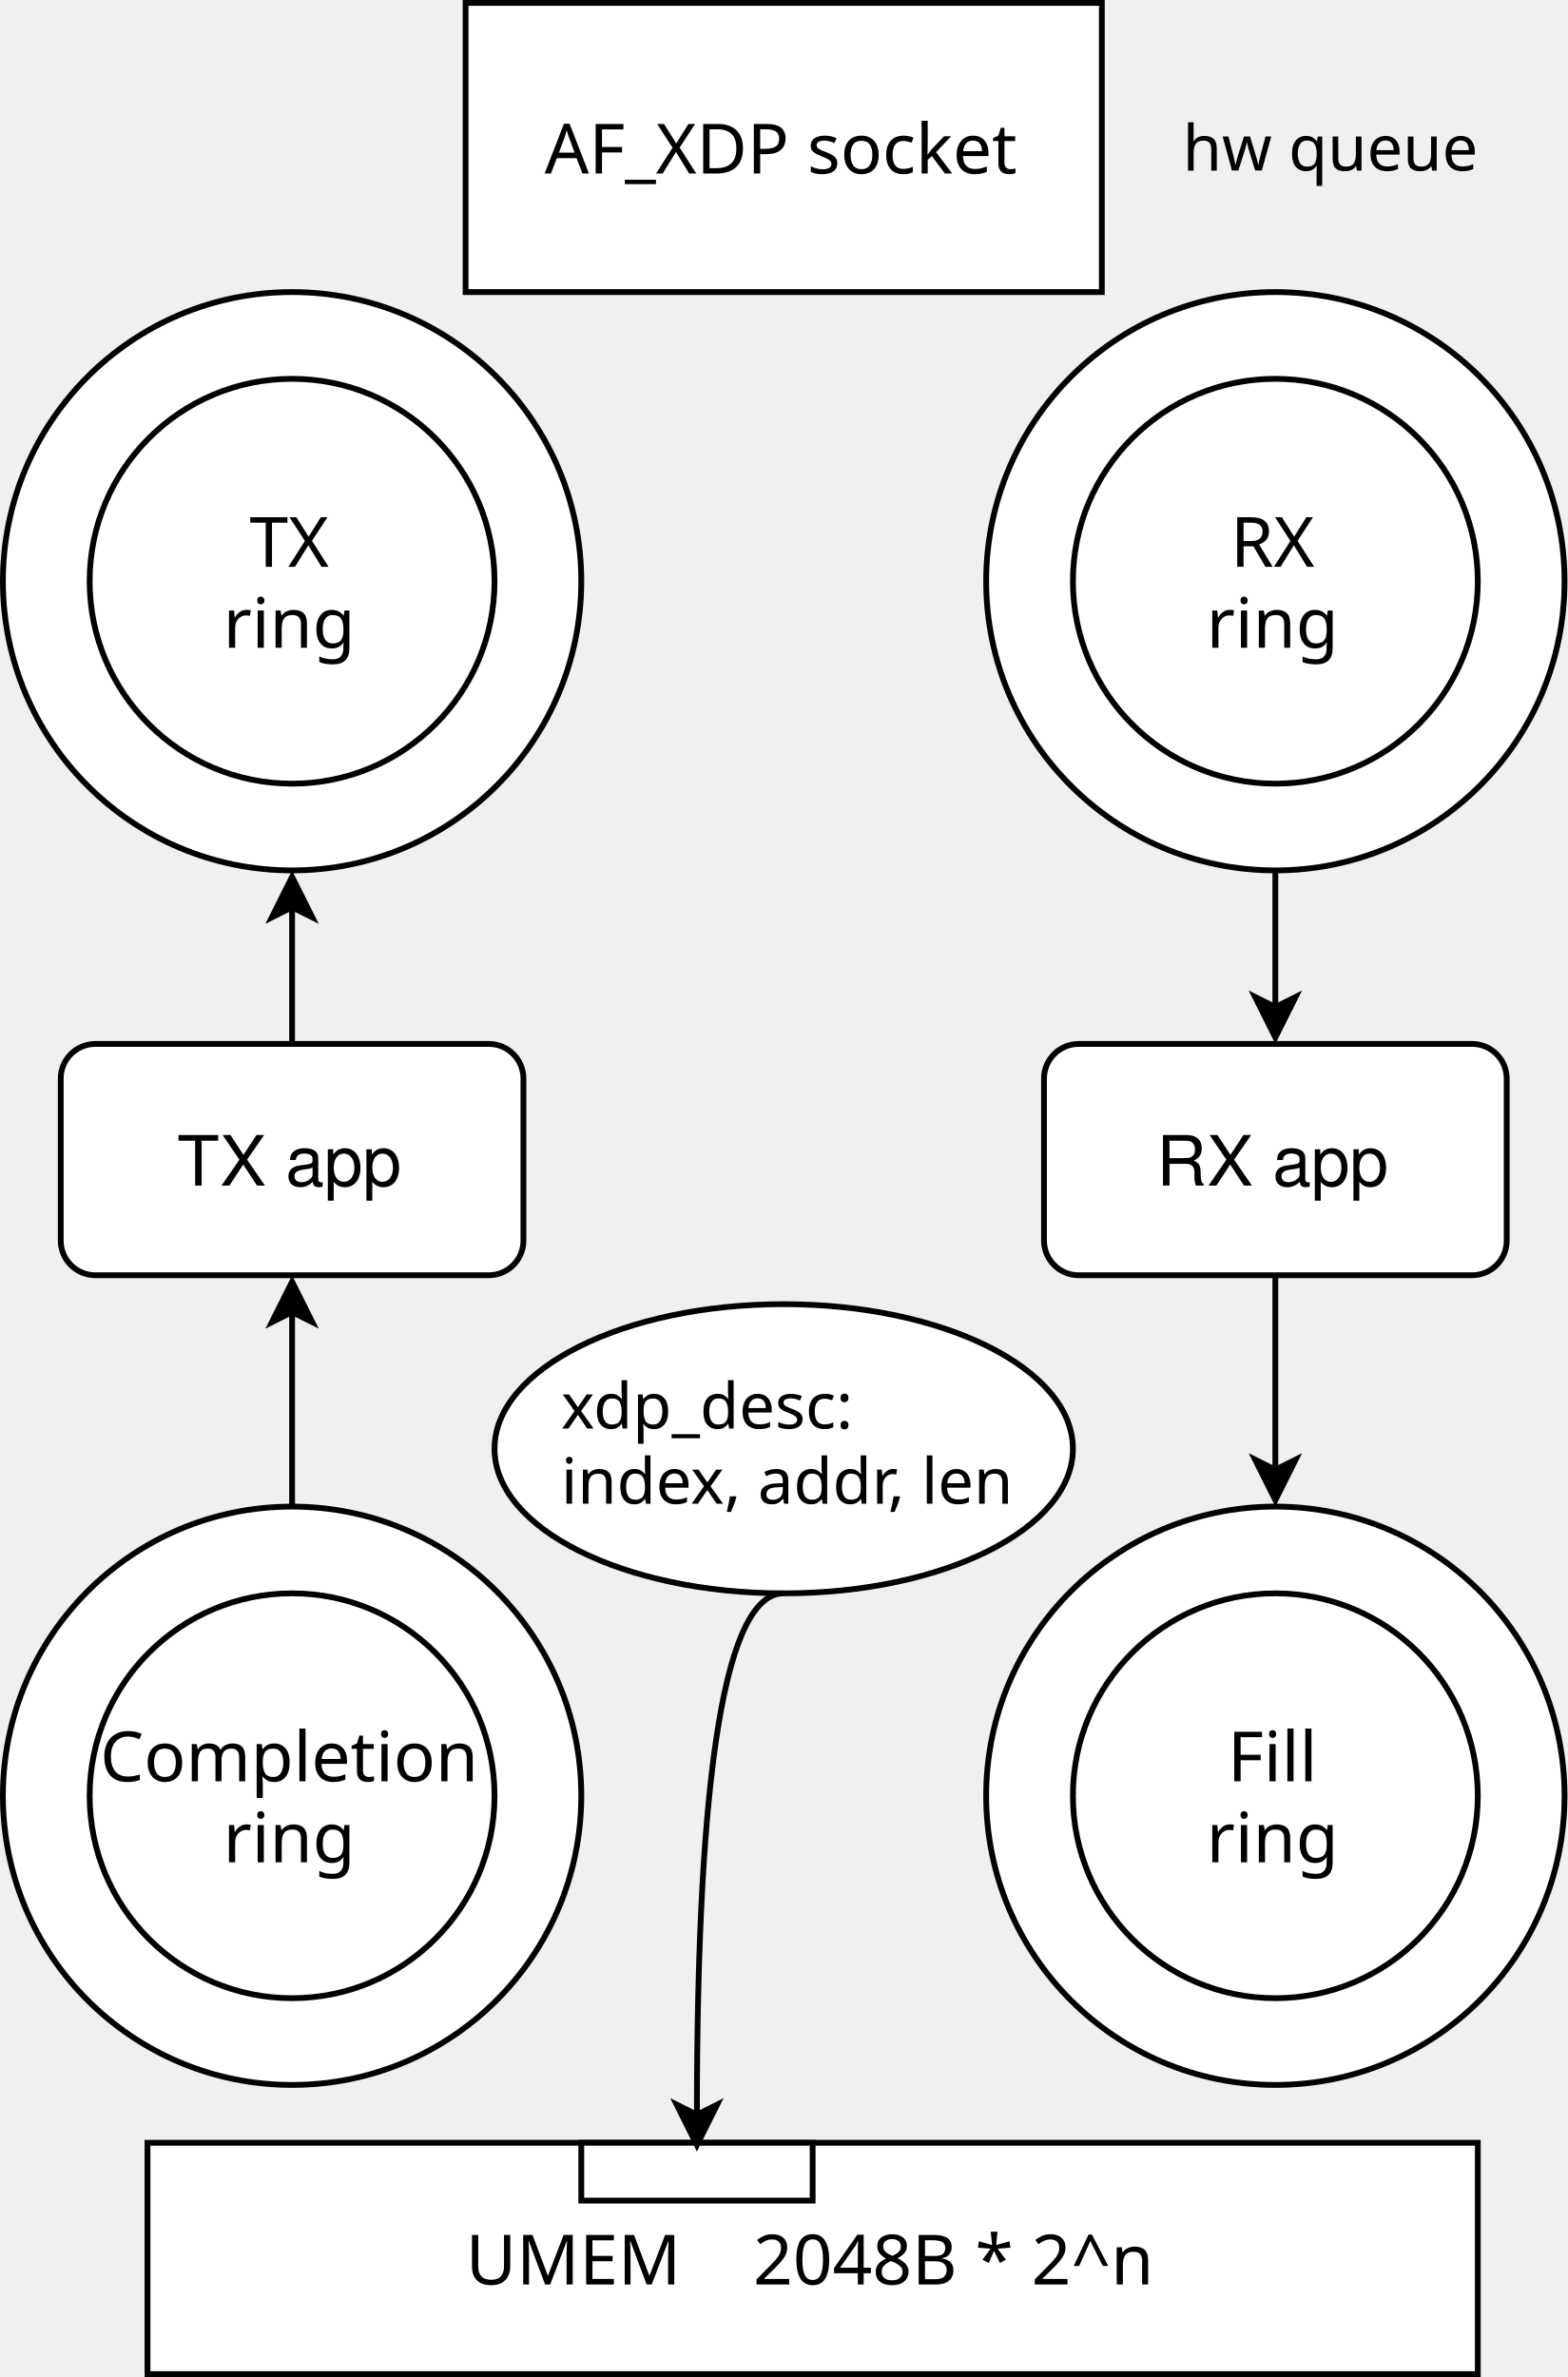
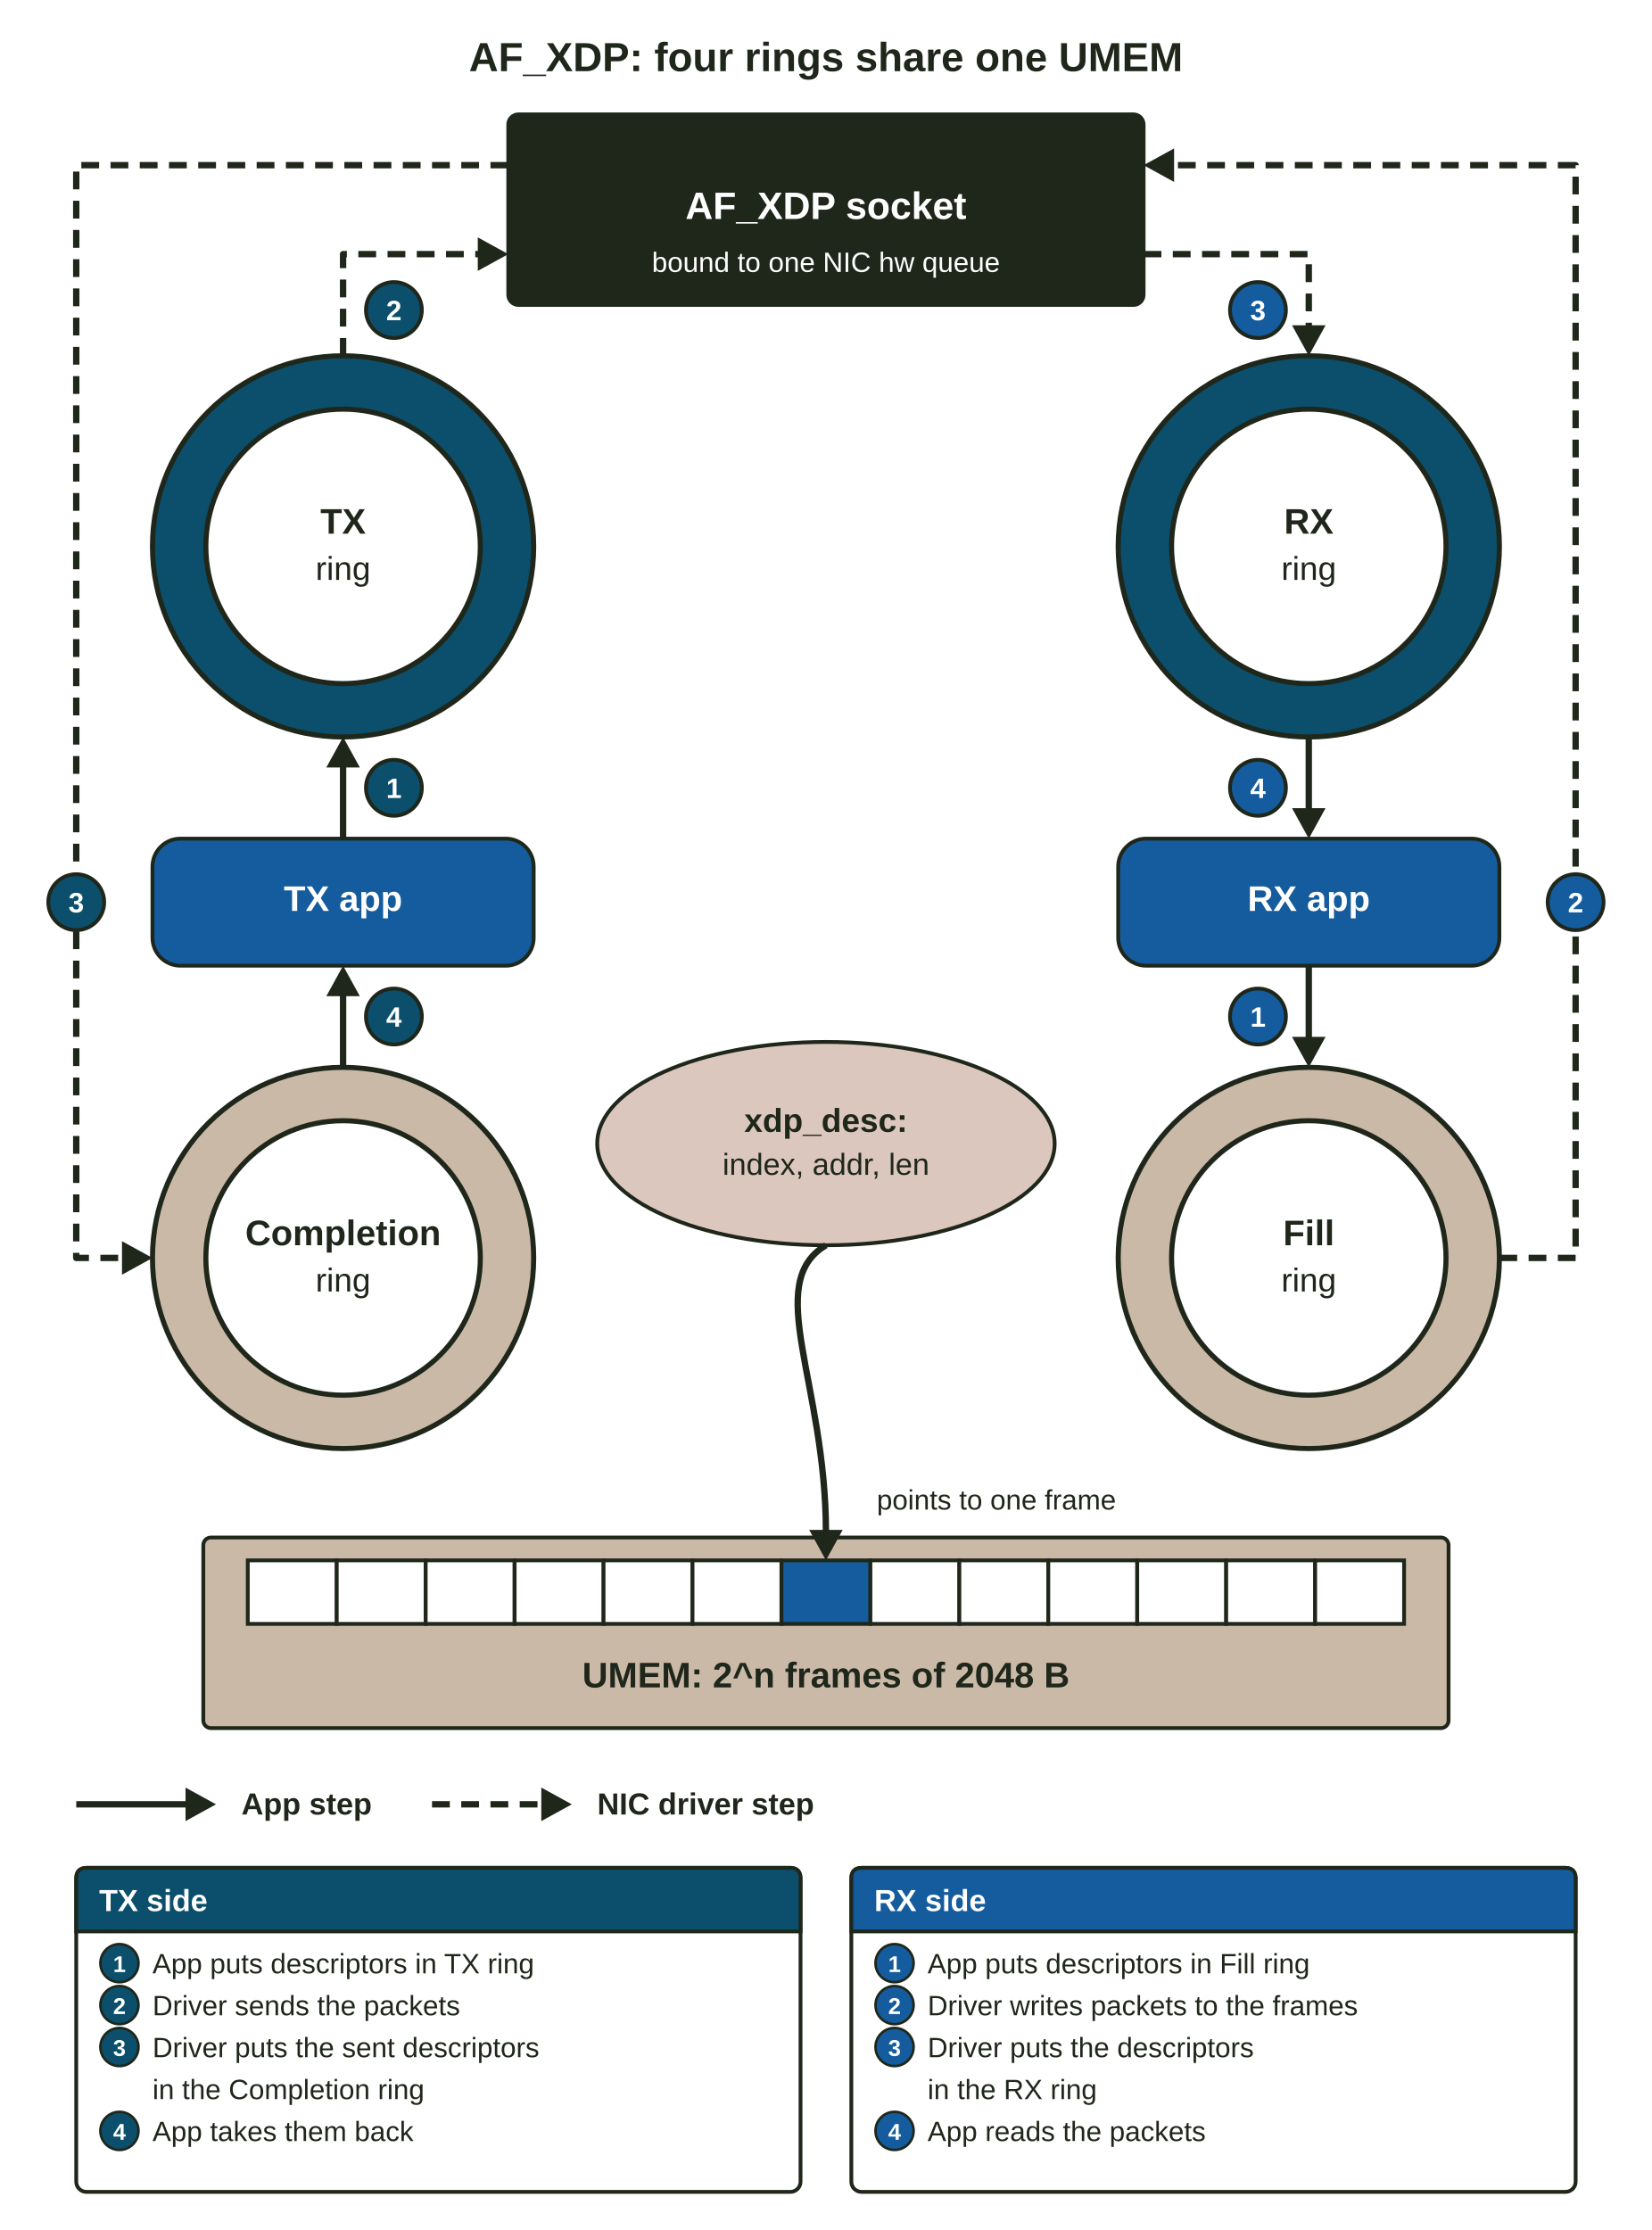
- <svg xmlns="http://www.w3.org/2000/svg" version="1.1" width="271px" height="411px" viewBox="-0.5 -0.5 271 411" content="&lt;mxfile host=&quot;Electron&quot; modified=&quot;2024-01-30T07:57:22.847Z&quot; agent=&quot;Mozilla/5.0 (Windows NT 10.0; Win64; x64) AppleWebKit/537.36 (KHTML, like Gecko) draw.io/21.5.1 Chrome/112.0.561.204 Electron/24.6.0 Safari/537.36&quot; etag=&quot;hTDTU1cQhXKxyFZ7YzMH&quot; version=&quot;21.5.1&quot; type=&quot;device&quot;&gt;&lt;diagram name=&quot;第 1 页&quot; id=&quot;QyPzg32yFalsOJT0syUN&quot;&gt;1ZrRcps4FIafhpvObAcQYHzpOHbTzmYn2zTT5CqjAQUrC4iV5Rj36VcywoCEY+o1NrnxoIMk0Kdf5xwJG2Ca5F8ozBa3JESxYZthboBrw7Z9y+a/wrApDM7ILQwRxWFhsirDPf6FpNGU1hUO0bJRkRESM5w1jQFJUxSwhg1SStbNai8kbj41gxHSDPcBjHXrTxyyhRyWa1b2G4SjRflky5R3ElhWloblAoZkXTOBmQGmlBBWXCX5FMWCXcmlaDffc3f3YhSlrEuDJ/fvm2Rqu5O/Ju74x8PcCZ+//SF7eYPxSg54Mn9+vL4T70uCfxCT7842JRBKVmmIRJ+mAa5eSMrmMMGxmN6vKdtO/jRGkPKb+huWj0OUobxmkm/8BZEEMbrhVeRduwS9k48sr6vJsEqtLGoTUbaDcv6jXdcVIn4hKf0GMaAR0xDxXrg8eeEKLrNClC84F8x652WNmrxcu4WX2cJrZzw5MHvYwHy3CQy4GrBRC69RX7icQeMCzuD05Q4bmDswfXkarh+Phs2twBIOneI00vjxsTIBL8ZRyi0Bx4EEH4EB81g5kTcSHIaizdV5g4Q1VkTp6oy9FsagL8YjjfH3j84YeANjPNYYP9zObo2pbUz4I83dhW06PgdgfhLXhjtLNfLnFmvTIfiO7kF31Ooknb5IlunTQD2omtKMwMVDjqWnzYMipuQ0I+fCMafcBA6Ul5rUDEFhw95mqFnN5RWmp81TkmQxYpikHzz0qunNyLtw6LX0lHuORbMPjVnNcC6O2dajjEjVTZhlGtsKlXWqGNKk4bm6T/TPmaWUDvBdj5iGE3HmJ9QVw+USB5qKUI7Zo7j+7MrSU+3OdV4vbMpCygdQaySKTxL1tlA125bKdnunYUlWNEAdpp5BGiH2TkUZJlDYOMXUZ7U2a27LrJU2imLI8Fvz7LNtKuUT7gjmQ6tEYyqiUdVQDFy2smtnlWpHyrGfO1Y6KsBoHW2VtRv2/xBbl/DbQWxHCucYkR4vtjL/Pyi2sseBqE3ZF/jesWLbl/6dS2x67vL9bH4euEPz813O887r581j/fzhFeUMakUBJdP07COXlLo2tUDQ95LSTzkv77+tnvz30ERkHXCnXUWkqvHsftnvIKLdHvwEvthWdtXeWN+BtJ5D9Pax09IR5GH2HKIlXyyT2oYP81WTG/ZUvEQY0uIqRvWtt8ZO7gff3deJm/JPAdaJIp7tKWcXZreIV364Of0XZX2ft1jz8r8rxMs97KLrQHvfVSuRwPF12n3tqn34mv2MHu9eH26iJzAJ1l9/uV2+3zeJrReYofsMbn3wmsKM2xYsiRs5mAakBdt+RaqZbMsnAaeFkdUXoxY/x2PLvSwSyhYkIimMZ5VVkVlV509CMonqFTG2keKDK0aaII8JmrUA7VigkbN9NoF/KEyL0h2imFMTa2hrDFb0TUmwlcB6ZJSWrvRgTjhu18rvRWWe2cBNrUImguRyf9C21VgrD3QrFRU9dgywvFj9samoXv07DMz+Aw==&lt;/diagram&gt;&lt;/mxfile&gt;" style="background-color: rgb(255, 255, 255);">
-   <defs />
-   <g>
-     <rect x="80" y="0" width="110" height="50" fill="rgb(255, 255, 255)" stroke="rgb(0, 0, 0)" pointer-events="all" />
-     <g fill="rgb(0, 0, 0)" font-family="Intel Clear" text-anchor="middle" font-size="12px">
-       <text x="134.5" y="29.5">AF_XDP socket</text>
-     </g>
-     <ellipse cx="50" cy="100" rx="50" ry="50" fill="rgb(255, 255, 255)" stroke="rgb(0, 0, 0)" pointer-events="all" />
-     <ellipse cx="50" cy="100" rx="35" ry="35" fill="rgb(255, 255, 255)" stroke="rgb(0, 0, 0)" pointer-events="all" />
-     <ellipse cx="220" cy="100" rx="50" ry="50" fill="rgb(255, 255, 255)" stroke="rgb(0, 0, 0)" pointer-events="all" />
-     <ellipse cx="220" cy="100" rx="35" ry="35" fill="rgb(255, 255, 255)" stroke="rgb(0, 0, 0)" pointer-events="all" />
-     <rect x="20" y="85" width="60" height="30" fill="none" stroke="none" pointer-events="all" />
-     <g fill="rgb(0, 0, 0)" font-family="Intel Clear" text-anchor="middle" font-size="12px">
-       <text x="49.5" y="97.5">TX</text>
-       <text x="49.5" y="111.5">ring</text>
-     </g>
-     <rect x="190" y="85" width="60" height="30" fill="none" stroke="none" pointer-events="all" />
-     <g fill="rgb(0, 0, 0)" font-family="Intel Clear" text-anchor="middle" font-size="12px">
-       <text x="219.5" y="97.5">RX</text>
-       <text x="219.5" y="111.5">ring</text>
-     </g>
-     <rect x="25" y="370" width="230" height="40" fill="rgb(255, 255, 255)" stroke="rgb(0, 0, 0)" pointer-events="all" />
-     <g fill="rgb(0, 0, 0)" font-family="Intel Clear" text-anchor="middle" font-size="12px">
-       <text x="139.5" y="394.5">UMEM    2048B * 2^n</text>
-     </g>
-     <ellipse cx="50" cy="310" rx="50" ry="50" fill="rgb(255, 255, 255)" stroke="rgb(0, 0, 0)" pointer-events="all" />
-     <ellipse cx="50" cy="310" rx="35" ry="35" fill="rgb(255, 255, 255)" stroke="rgb(0, 0, 0)" pointer-events="all" />
-     <ellipse cx="220" cy="310" rx="50" ry="50" fill="rgb(255, 255, 255)" stroke="rgb(0, 0, 0)" pointer-events="all" />
-     <ellipse cx="220" cy="310" rx="35" ry="35" fill="rgb(255, 255, 255)" stroke="rgb(0, 0, 0)" pointer-events="all" />
-     <rect x="20" y="295" width="60" height="30" fill="none" stroke="none" pointer-events="all" />
-     <g fill="rgb(0, 0, 0)" font-family="Intel Clear" text-anchor="middle" font-size="12px">
-       <text x="49.5" y="307.5">Completion</text>
-       <text x="49.5" y="321.5">ring</text>
-     </g>
-     <rect x="190" y="295" width="60" height="30" fill="none" stroke="none" pointer-events="all" />
-     <g fill="rgb(0, 0, 0)" font-family="Intel Clear" text-anchor="middle" font-size="12px">
-       <text x="219.5" y="307.5">Fill</text>
-       <text x="219.5" y="321.5">ring</text>
-     </g>
-     <rect x="10" y="180" width="80" height="40" rx="6" ry="6" fill="rgb(255, 255, 255)" stroke="rgb(0, 0, 0)" pointer-events="all" />
-     <g fill="rgb(0, 0, 0)" font-family="Helvetica" text-anchor="middle" font-size="12px">
-       <text x="49.5" y="204.5">TX app</text>
-     </g>
-     <path d="M 50 180 L 50 156.37" fill="none" stroke="rgb(0, 0, 0)" stroke-miterlimit="10" pointer-events="stroke" />
-     <path d="M 50 151.12 L 53.5 158.12 L 50 156.37 L 46.5 158.12 Z" fill="rgb(0, 0, 0)" stroke="rgb(0, 0, 0)" stroke-miterlimit="10" pointer-events="all" />
-     <path d="M 50 260 L 50 226.37" fill="none" stroke="rgb(0, 0, 0)" stroke-miterlimit="10" pointer-events="stroke" />
-     <path d="M 50 221.12 L 53.5 228.12 L 50 226.37 L 46.5 228.12 Z" fill="rgb(0, 0, 0)" stroke="rgb(0, 0, 0)" stroke-miterlimit="10" pointer-events="all" />
-     <rect x="180" y="180" width="80" height="40" rx="6" ry="6" fill="rgb(255, 255, 255)" stroke="rgb(0, 0, 0)" pointer-events="all" />
-     <g fill="rgb(0, 0, 0)" font-family="Helvetica" text-anchor="middle" font-size="12px">
-       <text x="219.5" y="204.5">RX app</text>
-     </g>
-     <path d="M 220 150 L 220 173.63" fill="none" stroke="rgb(0, 0, 0)" stroke-miterlimit="10" pointer-events="stroke" />
-     <path d="M 220 178.88 L 216.5 171.88 L 220 173.63 L 223.5 171.88 Z" fill="rgb(0, 0, 0)" stroke="rgb(0, 0, 0)" stroke-miterlimit="10" pointer-events="all" />
-     <path d="M 220 220 L 220 253.63" fill="none" stroke="rgb(0, 0, 0)" stroke-miterlimit="10" pointer-events="stroke" />
-     <path d="M 220 258.88 L 216.5 251.88 L 220 253.63 L 223.5 251.88 Z" fill="rgb(0, 0, 0)" stroke="rgb(0, 0, 0)" stroke-miterlimit="10" pointer-events="all" />
-     <ellipse cx="135" cy="250" rx="50" ry="25" fill="rgb(255, 255, 255)" stroke="rgb(0, 0, 0)" pointer-events="all" />
-     <rect x="95" y="230" width="80" height="35" fill="none" stroke="none" pointer-events="all" />
-     <g fill="rgb(0, 0, 0)" font-family="Intel Clear" font-size="11px">
-       <text x="96.5" y="246.5">xdp_desc:</text>
-       <text x="96.5" y="259.5">index, addr, len</text>
-     </g>
-     <rect x="200" y="10" width="60" height="30" fill="none" stroke="none" pointer-events="all" />
-     <g fill="rgb(0, 0, 0)" font-family="Intel Clear" text-anchor="middle" font-size="11px">
-       <text x="229.5" y="29">hw queue</text>
-     </g>
-     <rect x="100" y="370" width="40" height="10" fill="rgb(255, 255, 255)" stroke="rgb(0, 0, 0)" pointer-events="all" />
-     <path d="M 135 275 Q 120 275 119.99 365.15" fill="none" stroke="rgb(0, 0, 0)" stroke-miterlimit="10" pointer-events="stroke" />
-     <path d="M 119.99 370.4 L 116.49 363.4 L 119.99 365.15 L 123.49 363.4 Z" fill="rgb(0, 0, 0)" stroke="rgb(0, 0, 0)" stroke-miterlimit="10" pointer-events="all" />
+ <svg xmlns="http://www.w3.org/2000/svg" width="1300" height="1755.0" viewBox="0 0 1300 1755.0" role="img" aria-labelledby="t d">
+   <g font-family="'Intel Clear', 'Segoe UI', 'Helvetica Neue', Arial, sans-serif">
+     <rect width="1300" height="1755.0" fill="#ffffff" />
+     <text x="650.0" y="56.0" font-size="32" font-weight="700" fill="#1F271B" text-anchor="middle">AF_XDP: four rings share one UMEM</text>
+     <rect x="400.0" y="90" width="500" height="150" rx="8" fill="#1F271B" stroke="#1F271B" stroke-width="3" />
+     <text x="650.0" y="172.3" font-size="30" font-weight="700" fill="#ffffff" text-anchor="middle">AF_XDP socket</text>
+     <circle cx="270" cy="430" r="150" fill="#0B4F6C" stroke="#1F271B" stroke-width="4" />
+     <circle cx="270" cy="430" r="108.0" fill="#ffffff" stroke="#1F271B" stroke-width="4" />
+     <text x="270.0" y="420.0" font-size="28" font-weight="700" fill="#1F271B" text-anchor="middle">TX</text>
+     <text x="270.0" y="456.4" font-size="26" fill="#1F271B" text-anchor="middle">ring</text>
+     <circle cx="1030" cy="430" r="150" fill="#0B4F6C" stroke="#1F271B" stroke-width="4" />
+     <circle cx="1030" cy="430" r="108.0" fill="#ffffff" stroke="#1F271B" stroke-width="4" />
+     <text x="1030.0" y="420.0" font-size="28" font-weight="700" fill="#1F271B" text-anchor="middle">RX</text>
+     <text x="1030.0" y="456.4" font-size="26" fill="#1F271B" text-anchor="middle">ring</text>
+     <rect x="120.0" y="660" width="300" height="100" rx="22" fill="#145C9E" stroke="#1F271B" stroke-width="3" />
+     <text x="270.0" y="716.9" font-size="28" font-weight="700" fill="#ffffff" text-anchor="middle">TX app</text>
+     <rect x="880.0" y="660" width="300" height="100" rx="22" fill="#145C9E" stroke="#1F271B" stroke-width="3" />
+     <text x="1030.0" y="716.9" font-size="28" font-weight="700" fill="#ffffff" text-anchor="middle">RX app</text>
+     <circle cx="270" cy="990" r="150" fill="#CBB9A8" stroke="#1F271B" stroke-width="4" />
+     <circle cx="270" cy="990" r="108.0" fill="#ffffff" stroke="#1F271B" stroke-width="4" />
+     <text x="270.0" y="980.0" font-size="28" font-weight="700" fill="#1F271B" text-anchor="middle">Completion</text>
+     <text x="270.0" y="1016.4" font-size="26" fill="#1F271B" text-anchor="middle">ring</text>
+     <circle cx="1030" cy="990" r="150" fill="#CBB9A8" stroke="#1F271B" stroke-width="4" />
+     <circle cx="1030" cy="990" r="108.0" fill="#ffffff" stroke="#1F271B" stroke-width="4" />
+     <text x="1030.0" y="980.0" font-size="28" font-weight="700" fill="#1F271B" text-anchor="middle">Fill</text>
+     <text x="1030.0" y="1016.4" font-size="26" fill="#1F271B" text-anchor="middle">ring</text>
+     <path d="M270.0 840.0 L270.0 782.0" fill="none" stroke="#1F271B" stroke-width="5" stroke-linejoin="round" />
+     <path d="M270.0 760.0 L283.2 784.0 L256.8 784.0 Z" fill="#1F271B" />
+     <path d="M270.0 660.0 L270.0 602.0" fill="none" stroke="#1F271B" stroke-width="5" stroke-linejoin="round" />
+     <path d="M270.0 580.0 L283.2 604.0 L256.8 604.0 Z" fill="#1F271B" />
+     <path d="M1030.0 580.0 L1030.0 638.0" fill="none" stroke="#1F271B" stroke-width="5" stroke-linejoin="round" />
+     <path d="M1030.0 660.0 L1016.8 636.0 L1043.2 636.0 Z" fill="#1F271B" />
+     <path d="M1030.0 760.0 L1030.0 818.0" fill="none" stroke="#1F271B" stroke-width="5" stroke-linejoin="round" />
+     <path d="M1030.0 840.0 L1016.8 816.0 L1043.2 816.0 Z" fill="#1F271B" />
+     <ellipse cx="650.0" cy="900" rx="180" ry="80" fill="#DCC7BE" stroke="#1F271B" stroke-width="3" />
+     <text x="650.0" y="890.8" font-size="26" font-weight="700" fill="#1F271B" text-anchor="middle">xdp_desc:</text>
+     <text x="650.0" y="924.6" font-size="24" fill="#1F271B" text-anchor="middle">index, addr, len</text>
+     <rect x="160" y="1210" width="980" height="150" rx="6" fill="#CBB9A8" stroke="#1F271B" stroke-width="3" />
+     <rect x="195.0" y="1228" width="70" height="50" rx="0" fill="#ffffff" stroke="#1F271B" stroke-width="3" />
+     <rect x="265.0" y="1228" width="70" height="50" rx="0" fill="#ffffff" stroke="#1F271B" stroke-width="3" />
+     <rect x="335.0" y="1228" width="70" height="50" rx="0" fill="#ffffff" stroke="#1F271B" stroke-width="3" />
+     <rect x="405.0" y="1228" width="70" height="50" rx="0" fill="#ffffff" stroke="#1F271B" stroke-width="3" />
+     <rect x="475.0" y="1228" width="70" height="50" rx="0" fill="#ffffff" stroke="#1F271B" stroke-width="3" />
+     <rect x="545.0" y="1228" width="70" height="50" rx="0" fill="#ffffff" stroke="#1F271B" stroke-width="3" />
+     <rect x="615.0" y="1228" width="70" height="50" rx="0" fill="#145C9E" stroke="#1F271B" stroke-width="3" />
+     <rect x="685.0" y="1228" width="70" height="50" rx="0" fill="#ffffff" stroke="#1F271B" stroke-width="3" />
+     <rect x="755.0" y="1228" width="70" height="50" rx="0" fill="#ffffff" stroke="#1F271B" stroke-width="3" />
+     <rect x="825.0" y="1228" width="70" height="50" rx="0" fill="#ffffff" stroke="#1F271B" stroke-width="3" />
+     <rect x="895.0" y="1228" width="70" height="50" rx="0" fill="#ffffff" stroke="#1F271B" stroke-width="3" />
+     <rect x="965.0" y="1228" width="70" height="50" rx="0" fill="#ffffff" stroke="#1F271B" stroke-width="3" />
+     <rect x="1035.0" y="1228" width="70" height="50" rx="0" fill="#ffffff" stroke="#1F271B" stroke-width="3" />
+     <text x="650.0" y="1328.0" font-size="28" font-weight="700" fill="#1F271B" text-anchor="middle">UMEM: 2^n frames of 2048 B</text>
+     <path d="M650.0 980 C600.0 1010 650.0 1088 650.0 1206" fill="none" stroke="#1F271B" stroke-width="5" />
+     <path d="M650.0 1228.0 L636.8 1204.0 L663.2 1204.0 Z" fill="#1F271B" />
+     <text x="650.0" y="214.0" font-size="22" fill="#ffffff" text-anchor="middle">bound to one NIC hw queue</text>
+     <path d="M270.0 280.0 L270.0 200.0 L378.0 200.0" fill="none" stroke="#1F271B" stroke-width="5" stroke-linejoin="round" stroke-dasharray="14 9" />
+     <path d="M400.0 200.0 L376.0 213.2 L376.0 186.8 Z" fill="#1F271B" />
+     <path d="M400.0 130.0 L60.0 130.0 L60.0 990.0 L98.0 990.0" fill="none" stroke="#1F271B" stroke-width="5" stroke-linejoin="round" stroke-dasharray="14 9" />
+     <path d="M120.0 990.0 L96.0 1003.2 L96.0 976.8 Z" fill="#1F271B" />
+     <path d="M900.0 200.0 L1030.0 200.0 L1030.0 258.0" fill="none" stroke="#1F271B" stroke-width="5" stroke-linejoin="round" stroke-dasharray="14 9" />
+     <path d="M1030.0 280.0 L1016.8 256.0 L1043.2 256.0 Z" fill="#1F271B" />
+     <path d="M1180.0 990.0 L1240.0 990.0 L1240.0 130.0 L922.0 130.0" fill="none" stroke="#1F271B" stroke-width="5" stroke-linejoin="round" stroke-dasharray="14 9" />
+     <path d="M900.0 130.0 L924.0 116.8 L924.0 143.2 Z" fill="#1F271B" />
+     <circle cx="310" cy="620.0" r="22" fill="#0B4F6C" stroke="#1F271B" stroke-width="3" />
+     <text x="310.0" y="628.0" font-size="22" font-weight="700" fill="#ffffff" text-anchor="middle">1</text>
+     <circle cx="310" cy="244.0" r="22" fill="#0B4F6C" stroke="#1F271B" stroke-width="3" />
+     <text x="310.0" y="252.0" font-size="22" font-weight="700" fill="#ffffff" text-anchor="middle">2</text>
+     <circle cx="60" cy="710.0" r="22" fill="#0B4F6C" stroke="#1F271B" stroke-width="3" />
+     <text x="60.0" y="718.0" font-size="22" font-weight="700" fill="#ffffff" text-anchor="middle">3</text>
+     <circle cx="310" cy="800.0" r="22" fill="#0B4F6C" stroke="#1F271B" stroke-width="3" />
+     <text x="310.0" y="808.0" font-size="22" font-weight="700" fill="#ffffff" text-anchor="middle">4</text>
+     <circle cx="990" cy="800.0" r="22" fill="#145C9E" stroke="#1F271B" stroke-width="3" />
+     <text x="990.0" y="808.0" font-size="22" font-weight="700" fill="#ffffff" text-anchor="middle">1</text>
+     <circle cx="1240" cy="710.0" r="22" fill="#145C9E" stroke="#1F271B" stroke-width="3" />
+     <text x="1240.0" y="718.0" font-size="22" font-weight="700" fill="#ffffff" text-anchor="middle">2</text>
+     <circle cx="990" cy="244.0" r="22" fill="#145C9E" stroke="#1F271B" stroke-width="3" />
+     <text x="990.0" y="252.0" font-size="22" font-weight="700" fill="#ffffff" text-anchor="middle">3</text>
+     <circle cx="990" cy="620.0" r="22" fill="#145C9E" stroke="#1F271B" stroke-width="3" />
+     <text x="990.0" y="628.0" font-size="22" font-weight="700" fill="#ffffff" text-anchor="middle">4</text>
+     <text x="690.0" y="1188.0" font-size="22" fill="#1F271B" text-anchor="start">points to one frame</text>
+     <path d="M60.0 1420.0 L148.0 1420.0" fill="none" stroke="#1F271B" stroke-width="5" stroke-linejoin="round" />
+     <path d="M170.0 1420.0 L146.0 1433.2 L146.0 1406.8 Z" fill="#1F271B" />
+     <text x="190.0" y="1428.0" font-size="24" font-weight="700" fill="#1F271B" text-anchor="start">App step</text>
+     <path d="M340.0 1420.0 L428.0 1420.0" fill="none" stroke="#1F271B" stroke-width="5" stroke-linejoin="round" stroke-dasharray="14 9" />
+     <path d="M450.0 1420.0 L426.0 1433.2 L426.0 1406.8 Z" fill="#1F271B" />
+     <text x="470.0" y="1428.0" font-size="24" font-weight="700" fill="#1F271B" text-anchor="start">NIC driver step</text>
+     <rect x="60" y="1470" width="570.0" height="255.0" rx="8" fill="#ffffff" stroke="#1F271B" stroke-width="3" />
+     <path d="M60 1520 V1478 Q60 1470 68 1470 H622.0 Q630.0 1470 630.0 1478 V1520 Z" fill="#0B4F6C" stroke="#1F271B" stroke-width="3" />
+     <text x="78.0" y="1504.0" font-size="24" font-weight="700" fill="#ffffff" text-anchor="start">TX side</text>
+     <circle cx="94" cy="1545.0" r="15" fill="#0B4F6C" stroke="#1F271B" stroke-width="2" />
+     <text x="94.0" y="1552.0" font-size="18" font-weight="700" fill="#ffffff" text-anchor="middle">1</text>
+     <text x="120.0" y="1553.0" font-size="22" fill="#1F271B" text-anchor="start">App puts descriptors in TX ring</text>
+     <circle cx="94" cy="1578.0" r="15" fill="#0B4F6C" stroke="#1F271B" stroke-width="2" />
+     <text x="94.0" y="1585.0" font-size="18" font-weight="700" fill="#ffffff" text-anchor="middle">2</text>
+     <text x="120.0" y="1586.0" font-size="22" fill="#1F271B" text-anchor="start">Driver sends the packets</text>
+     <circle cx="94" cy="1611.0" r="15" fill="#0B4F6C" stroke="#1F271B" stroke-width="2" />
+     <text x="94.0" y="1618.0" font-size="18" font-weight="700" fill="#ffffff" text-anchor="middle">3</text>
+     <text x="120.0" y="1619.0" font-size="22" fill="#1F271B" text-anchor="start">Driver puts the sent descriptors</text>
+     <text x="120.0" y="1652.0" font-size="22" fill="#1F271B" text-anchor="start">in the Completion ring</text>
+     <circle cx="94" cy="1677.0" r="15" fill="#0B4F6C" stroke="#1F271B" stroke-width="2" />
+     <text x="94.0" y="1684.0" font-size="18" font-weight="700" fill="#ffffff" text-anchor="middle">4</text>
+     <text x="120.0" y="1685.0" font-size="22" fill="#1F271B" text-anchor="start">App takes them back</text>
+     <rect x="670.0" y="1470" width="570.0" height="255.0" rx="8" fill="#ffffff" stroke="#1F271B" stroke-width="3" />
+     <path d="M670.0 1520 V1478 Q670.0 1470 678.0 1470 H1232.0 Q1240.0 1470 1240.0 1478 V1520 Z" fill="#145C9E" stroke="#1F271B" stroke-width="3" />
+     <text x="688.0" y="1504.0" font-size="24" font-weight="700" fill="#ffffff" text-anchor="start">RX side</text>
+     <circle cx="704.0" cy="1545.0" r="15" fill="#145C9E" stroke="#1F271B" stroke-width="2" />
+     <text x="704.0" y="1552.0" font-size="18" font-weight="700" fill="#ffffff" text-anchor="middle">1</text>
+     <text x="730.0" y="1553.0" font-size="22" fill="#1F271B" text-anchor="start">App puts descriptors in Fill ring</text>
+     <circle cx="704.0" cy="1578.0" r="15" fill="#145C9E" stroke="#1F271B" stroke-width="2" />
+     <text x="704.0" y="1585.0" font-size="18" font-weight="700" fill="#ffffff" text-anchor="middle">2</text>
+     <text x="730.0" y="1586.0" font-size="22" fill="#1F271B" text-anchor="start">Driver writes packets to the frames</text>
+     <circle cx="704.0" cy="1611.0" r="15" fill="#145C9E" stroke="#1F271B" stroke-width="2" />
+     <text x="704.0" y="1618.0" font-size="18" font-weight="700" fill="#ffffff" text-anchor="middle">3</text>
+     <text x="730.0" y="1619.0" font-size="22" fill="#1F271B" text-anchor="start">Driver puts the descriptors</text>
+     <text x="730.0" y="1652.0" font-size="22" fill="#1F271B" text-anchor="start">in the RX ring</text>
+     <circle cx="704.0" cy="1677.0" r="15" fill="#145C9E" stroke="#1F271B" stroke-width="2" />
+     <text x="704.0" y="1684.0" font-size="18" font-weight="700" fill="#ffffff" text-anchor="middle">4</text>
+     <text x="730.0" y="1685.0" font-size="22" fill="#1F271B" text-anchor="start">App reads the packets</text>
  </g>
</svg>
